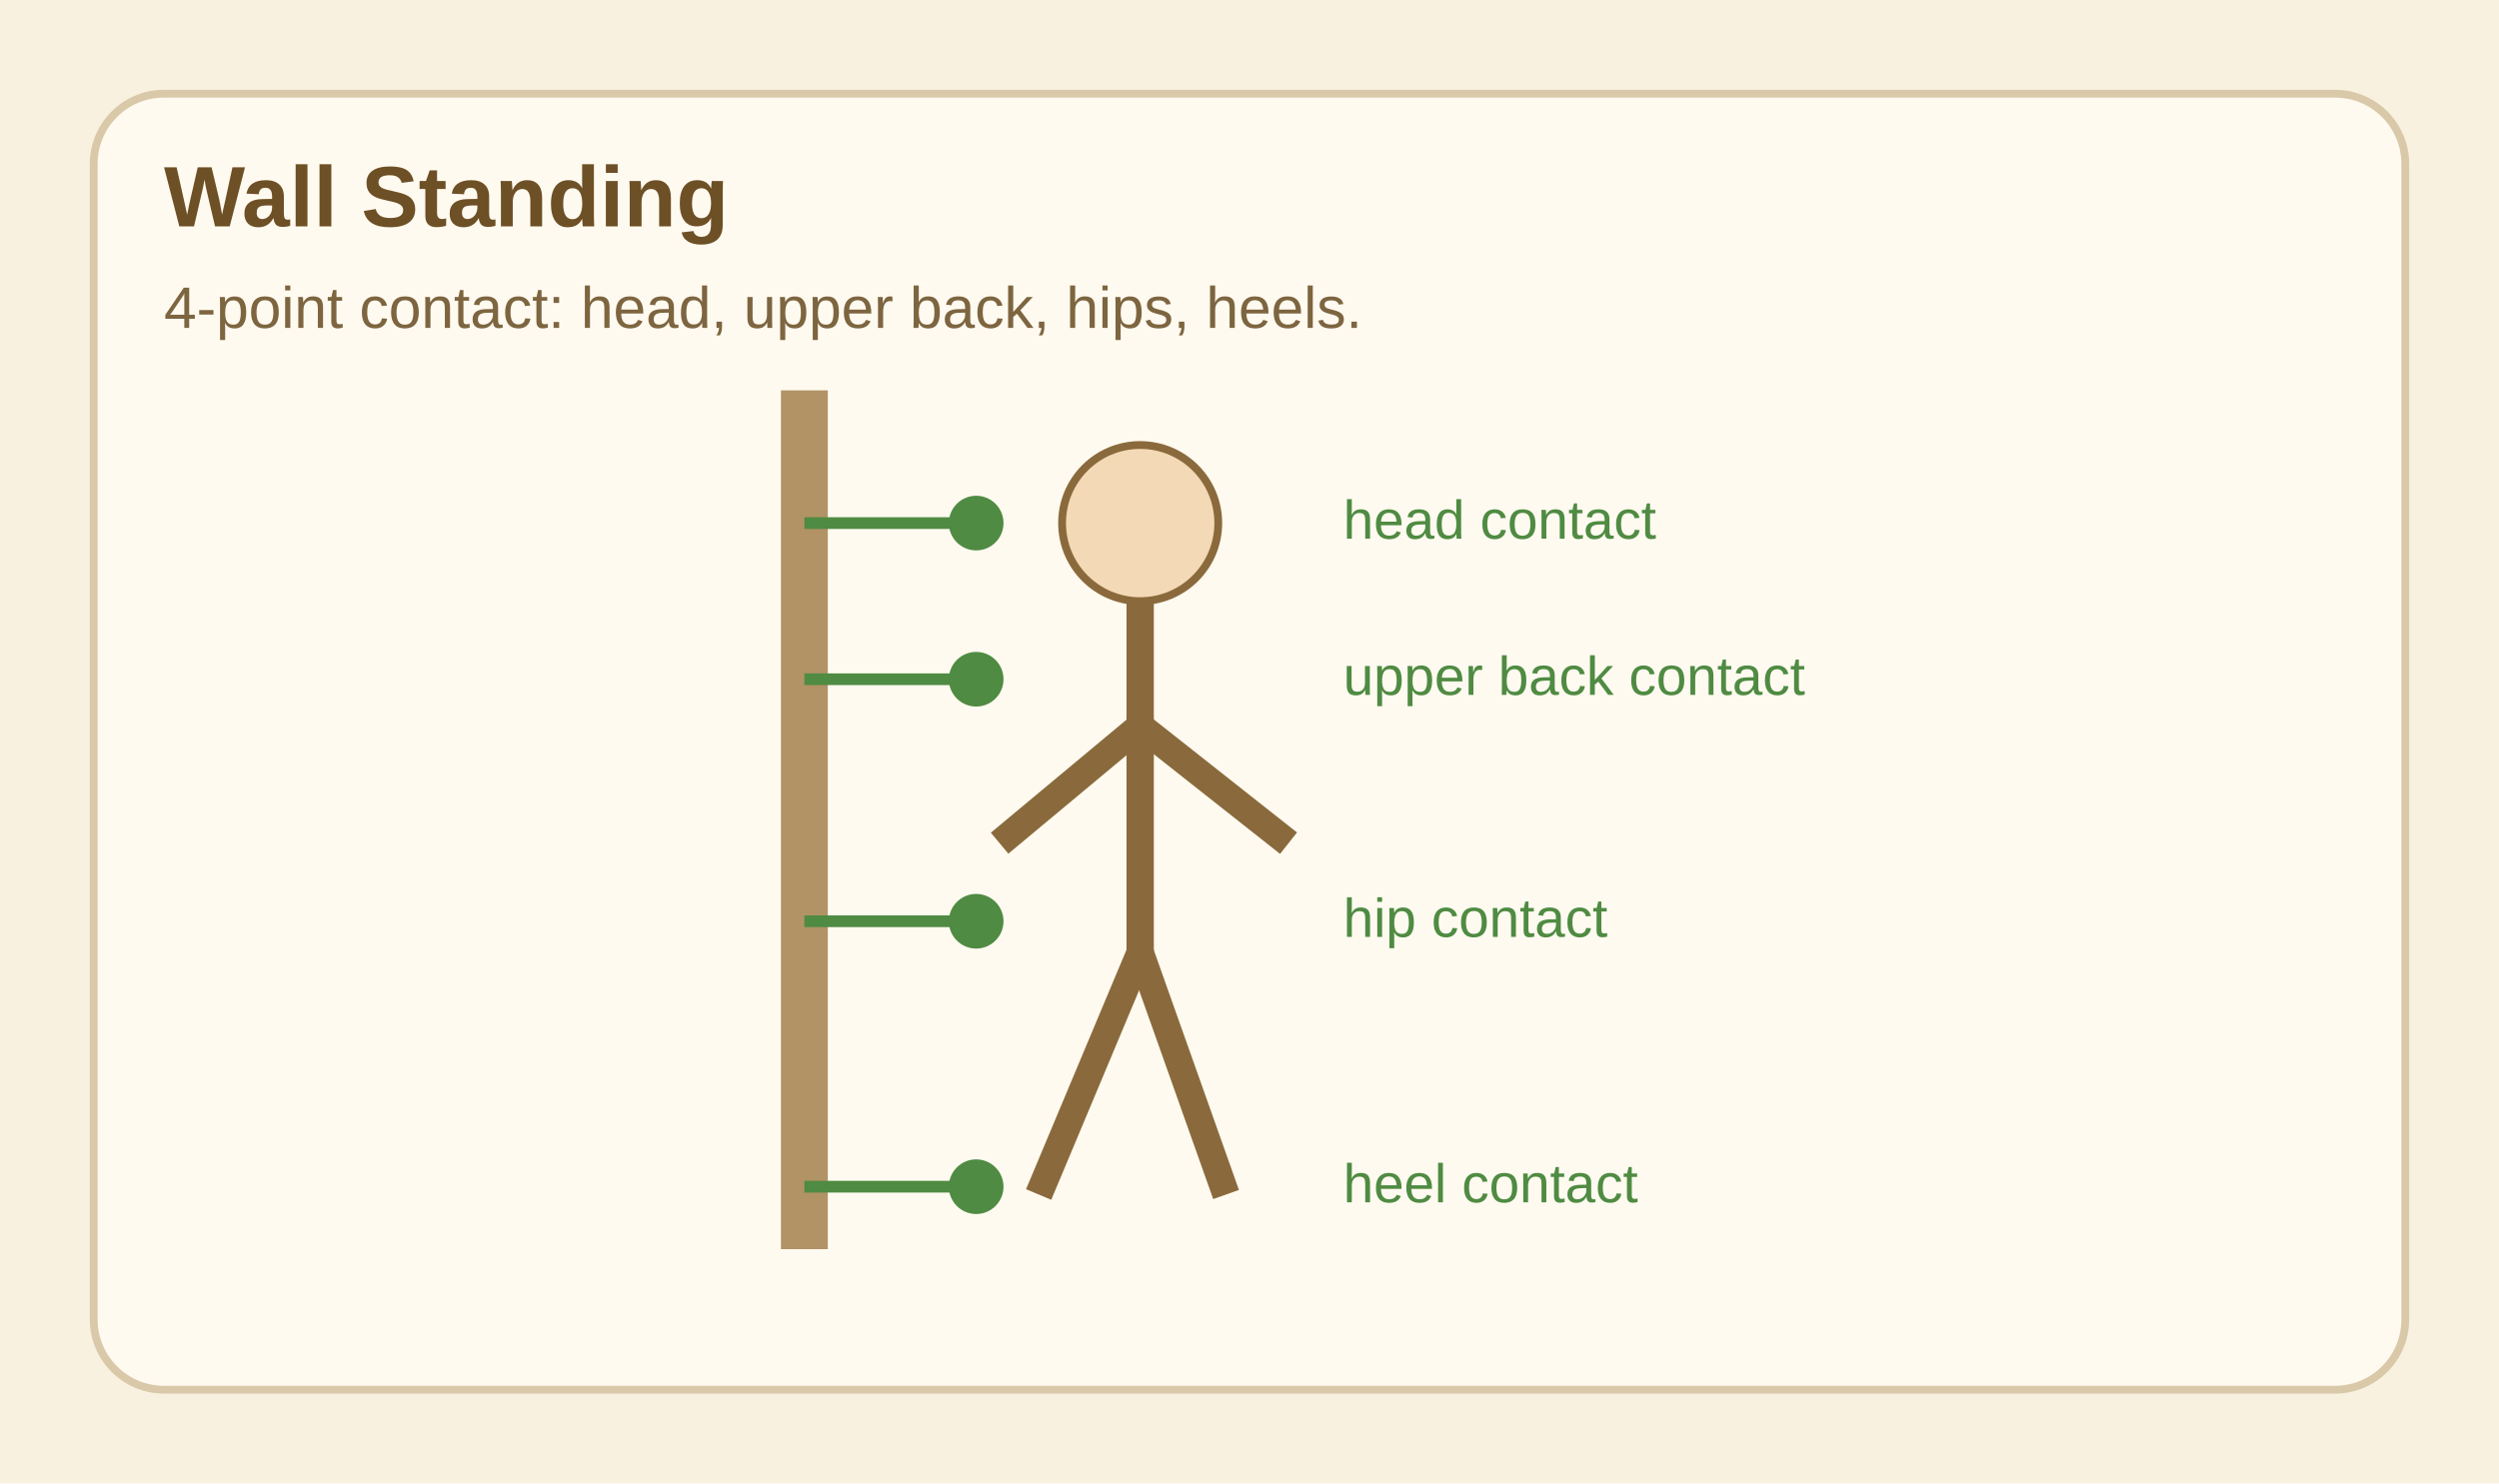
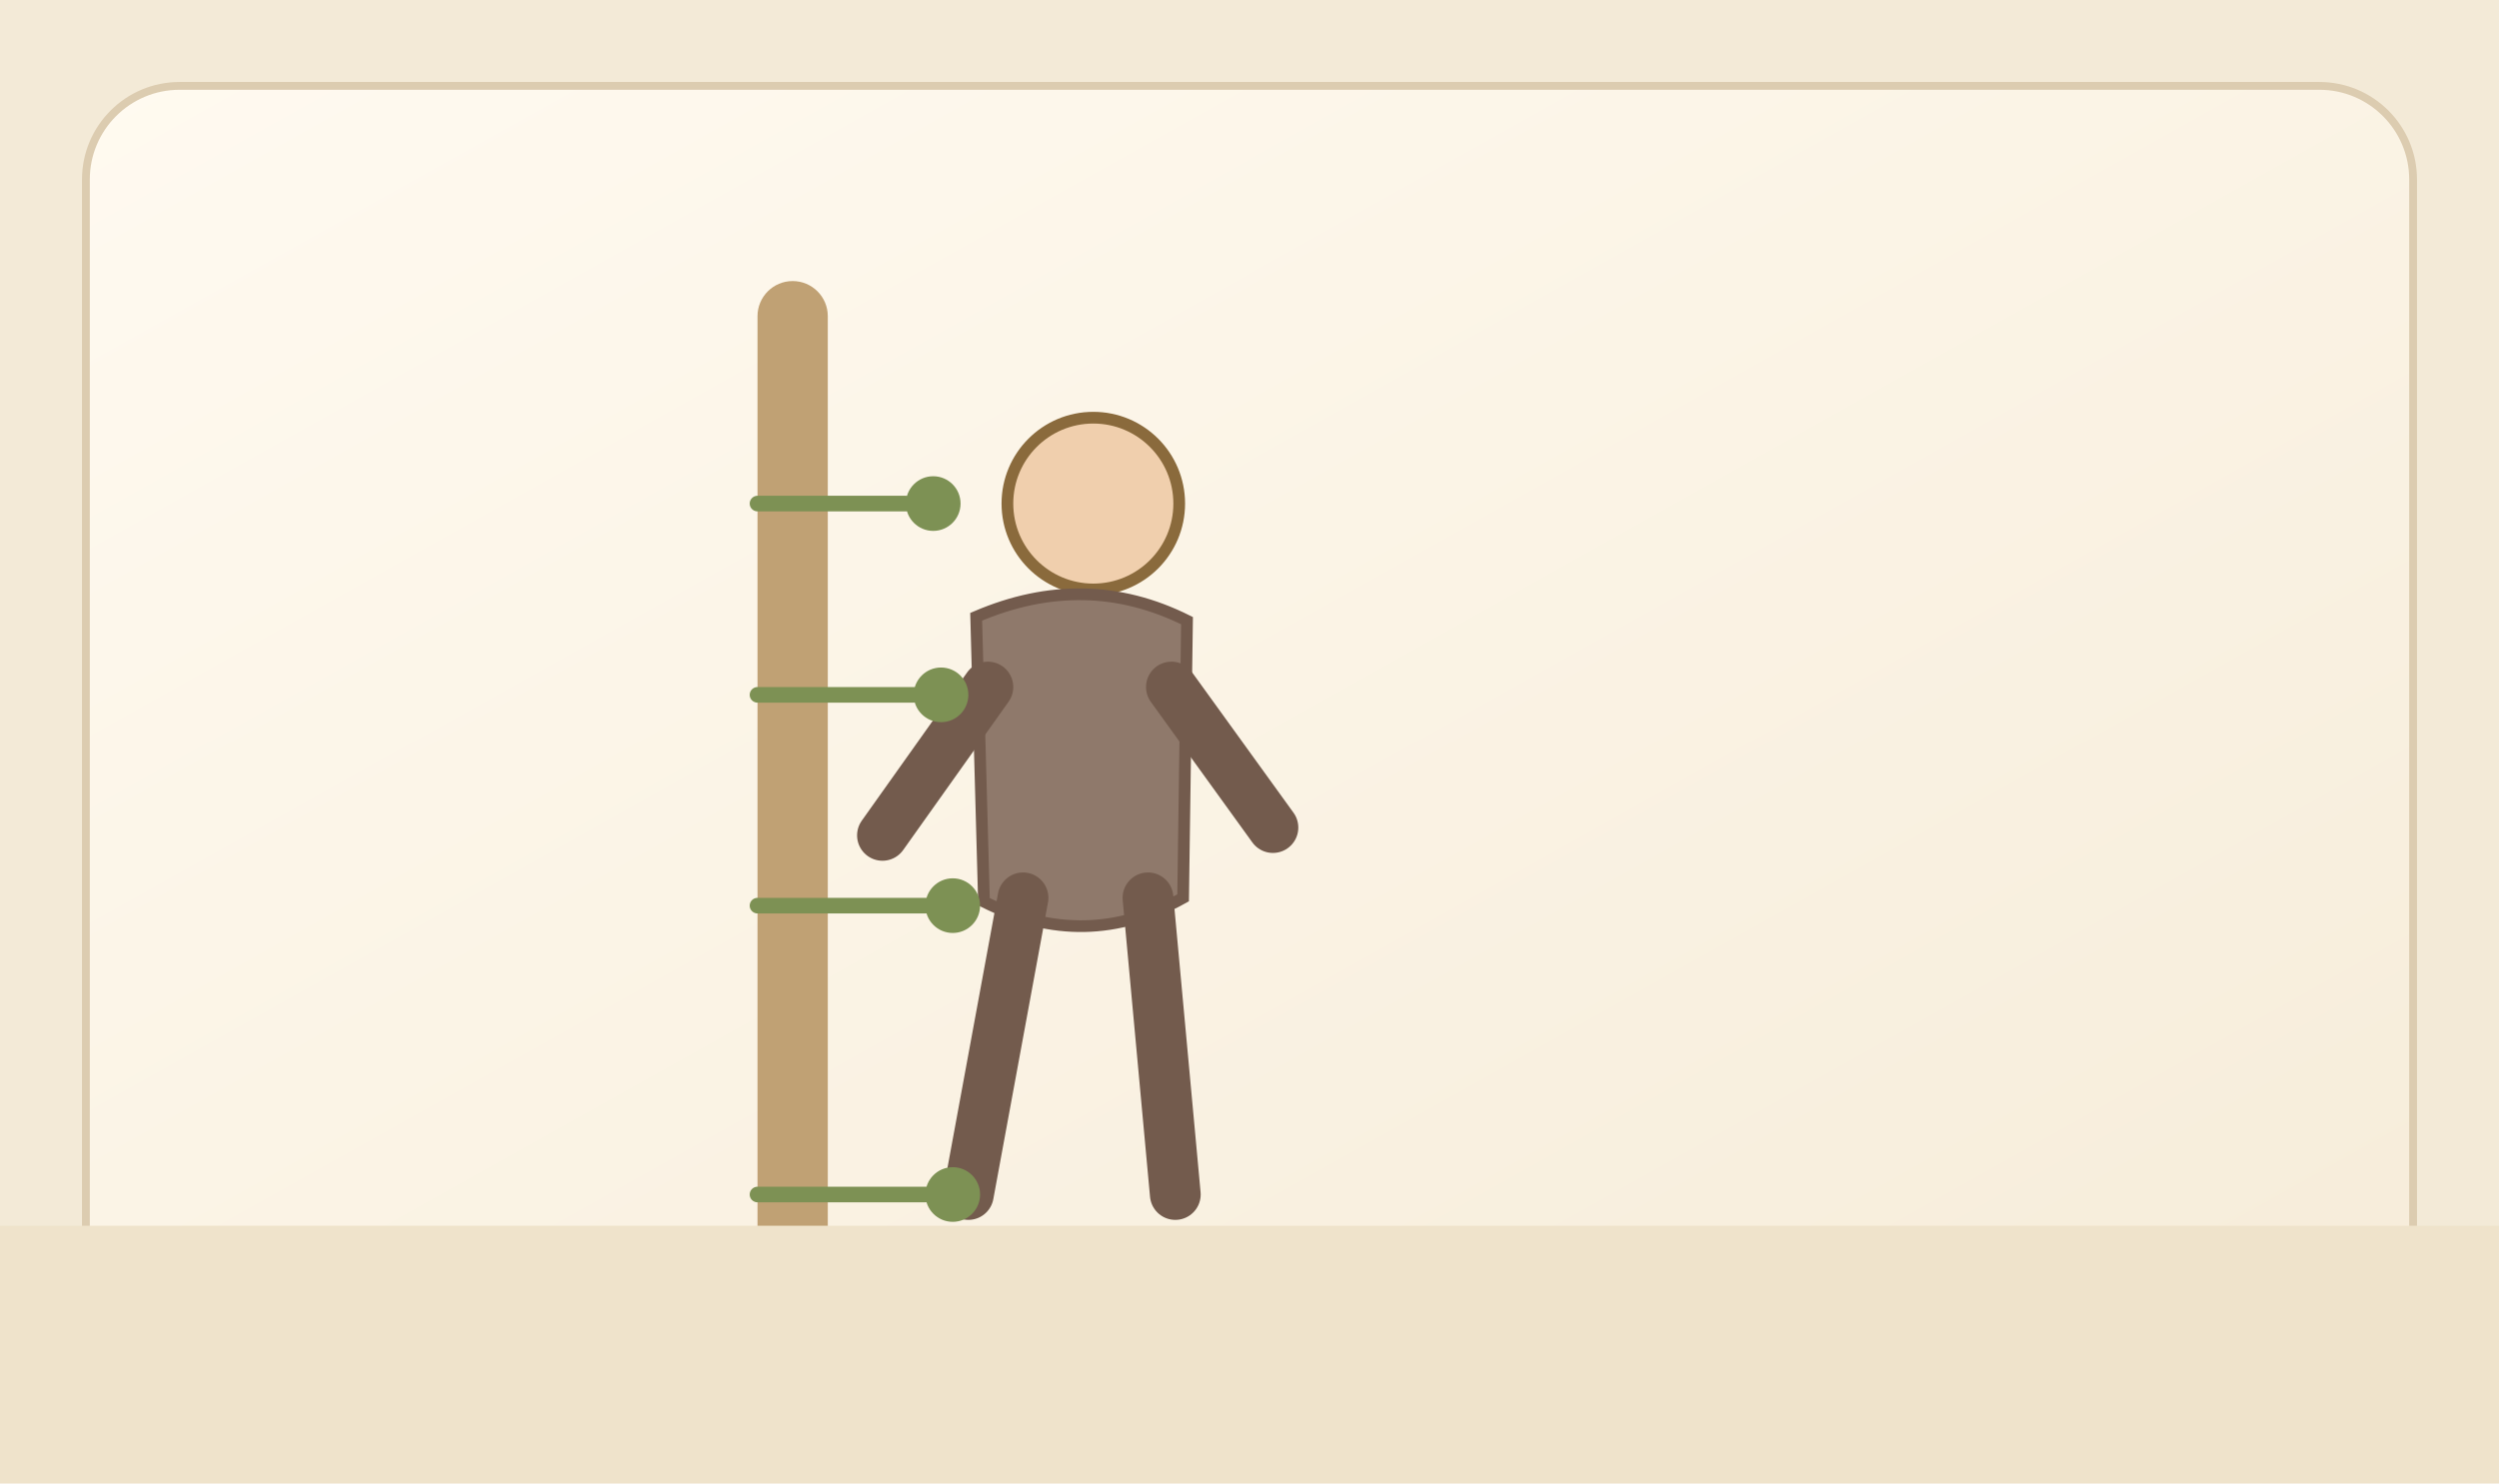
<svg xmlns="http://www.w3.org/2000/svg" width="640" height="380" viewBox="0 0 640 380">
-   <rect width="640" height="380" fill="#f8f1df" />
-   <rect x="24" y="24" width="592" height="332" rx="18" fill="#fffaf0" stroke="#d9c9a9" stroke-width="2" />
-   <text x="42" y="58" font-family="Arial, sans-serif" font-size="22" font-weight="700" fill="#6e5026">Wall Standing</text>
-   <text x="42" y="84" font-family="Arial, sans-serif" font-size="15" fill="#7d6540">4-point contact: head, upper back, hips, heels.</text>
-   <line x1="206" y1="100" x2="206" y2="320" stroke="#b19365" stroke-width="12" />
-   <circle cx="292" cy="134" r="20" fill="#f3d9b5" stroke="#8a6a3c" stroke-width="2" />
-   <line x1="292" y1="154" x2="292" y2="244" stroke="#8a6a3c" stroke-width="7" />
-   <line x1="292" y1="186" x2="256" y2="216" stroke="#8a6a3c" stroke-width="7" />
-   <line x1="292" y1="186" x2="330" y2="216" stroke="#8a6a3c" stroke-width="7" />
-   <line x1="292" y1="244" x2="266" y2="306" stroke="#8a6a3c" stroke-width="7" />
-   <line x1="292" y1="244" x2="314" y2="306" stroke="#8a6a3c" stroke-width="7" />
-   <circle cx="250" cy="134" r="7" fill="#4f8b42" />
-   <circle cx="250" cy="174" r="7" fill="#4f8b42" />
-   <circle cx="250" cy="236" r="7" fill="#4f8b42" />
-   <circle cx="250" cy="304" r="7" fill="#4f8b42" />
-   <line x1="206" y1="134" x2="244" y2="134" stroke="#4f8b42" stroke-width="3" />
-   <line x1="206" y1="174" x2="244" y2="174" stroke="#4f8b42" stroke-width="3" />
-   <line x1="206" y1="236" x2="244" y2="236" stroke="#4f8b42" stroke-width="3" />
-   <line x1="206" y1="304" x2="244" y2="304" stroke="#4f8b42" stroke-width="3" />
-   <text x="344" y="138" font-family="Arial, sans-serif" font-size="14" fill="#4f8b42">head contact</text>
-   <text x="344" y="178" font-family="Arial, sans-serif" font-size="14" fill="#4f8b42">upper back contact</text>
-   <text x="344" y="240" font-family="Arial, sans-serif" font-size="14" fill="#4f8b42">hip contact</text>
-   <text x="344" y="308" font-family="Arial, sans-serif" font-size="14" fill="#4f8b42">heel contact</text>
+   <defs>
+     <linearGradient id="bg" x1="0" y1="0" x2="1" y2="1">
+       <stop offset="0%" stop-color="#fffaf0" />
+       <stop offset="100%" stop-color="#f6ecd9" />
+     </linearGradient>
+   </defs>
+   <rect width="640" height="380" fill="#f3ead7" />
+   <rect x="22" y="22" width="596" height="336" rx="24" fill="url(#bg)" stroke="#dcccb0" stroke-width="2" />
+   <rect x="194" y="72" width="18" height="256" rx="9" fill="#c0a174" />
+   <rect x="0" y="314" width="640" height="66" fill="#efe3cb" />
+   <circle cx="280" cy="129" r="22" fill="#f0cfad" stroke="#8a6a3c" stroke-width="3" />
+   <path d="M250 158 Q278 146 304 159 L303 230 Q278 244 252 231 Z" fill="#8f796b" stroke="#735b4d" stroke-width="3" />
+   <path d="M253 176 L226 214" fill="none" stroke="#735b4d" stroke-width="13" stroke-linecap="round" />
+   <path d="M300 176 L326 212" fill="none" stroke="#735b4d" stroke-width="13" stroke-linecap="round" />
+   <path d="M262 230 L248 306" fill="none" stroke="#735b4d" stroke-width="13" stroke-linecap="round" />
+   <path d="M294 230 L301 306" fill="none" stroke="#735b4d" stroke-width="13" stroke-linecap="round" />
+   <circle cx="239" cy="129" r="7" fill="#7d9154" />
+   <circle cx="241" cy="178" r="7" fill="#7d9154" />
+   <circle cx="244" cy="232" r="7" fill="#7d9154" />
+   <circle cx="244" cy="306" r="7" fill="#7d9154" />
+   <path d="M194 129 L232 129" stroke="#7d9154" stroke-width="4" stroke-linecap="round" />
+   <path d="M194 178 L234 178" stroke="#7d9154" stroke-width="4" stroke-linecap="round" />
+   <path d="M194 232 L237 232" stroke="#7d9154" stroke-width="4" stroke-linecap="round" />
+   <path d="M194 306 L237 306" stroke="#7d9154" stroke-width="4" stroke-linecap="round" />
</svg>
